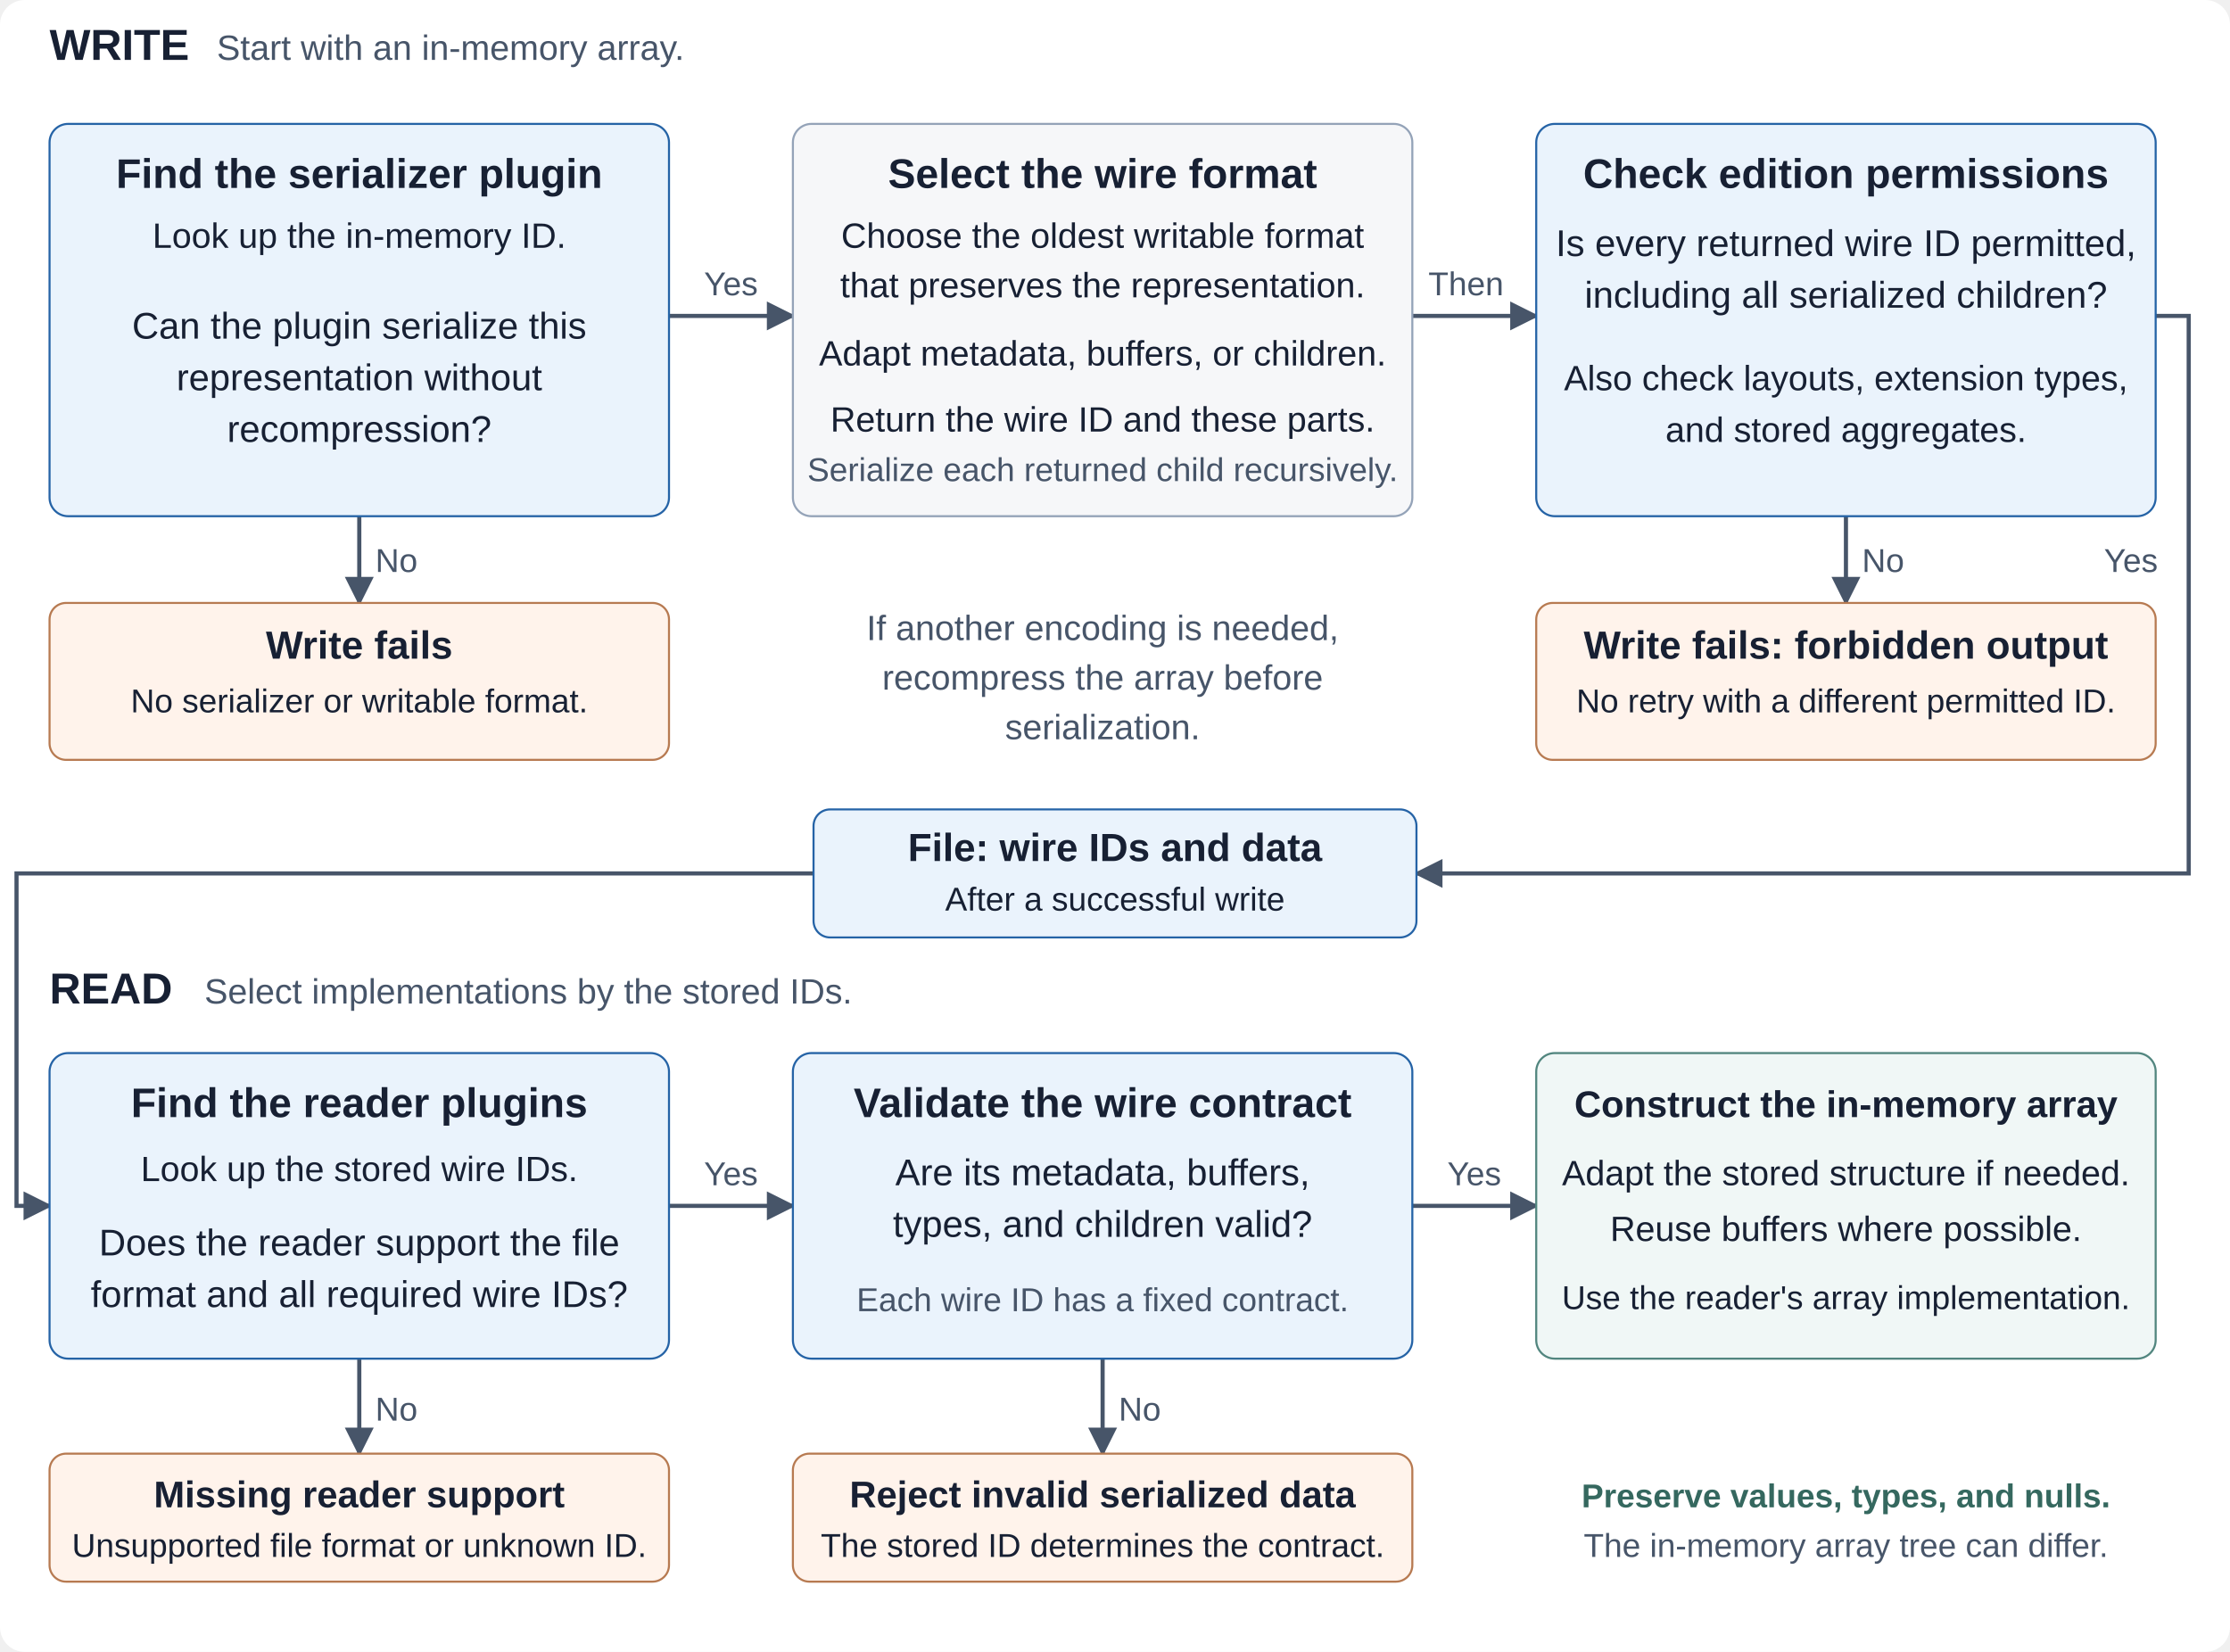
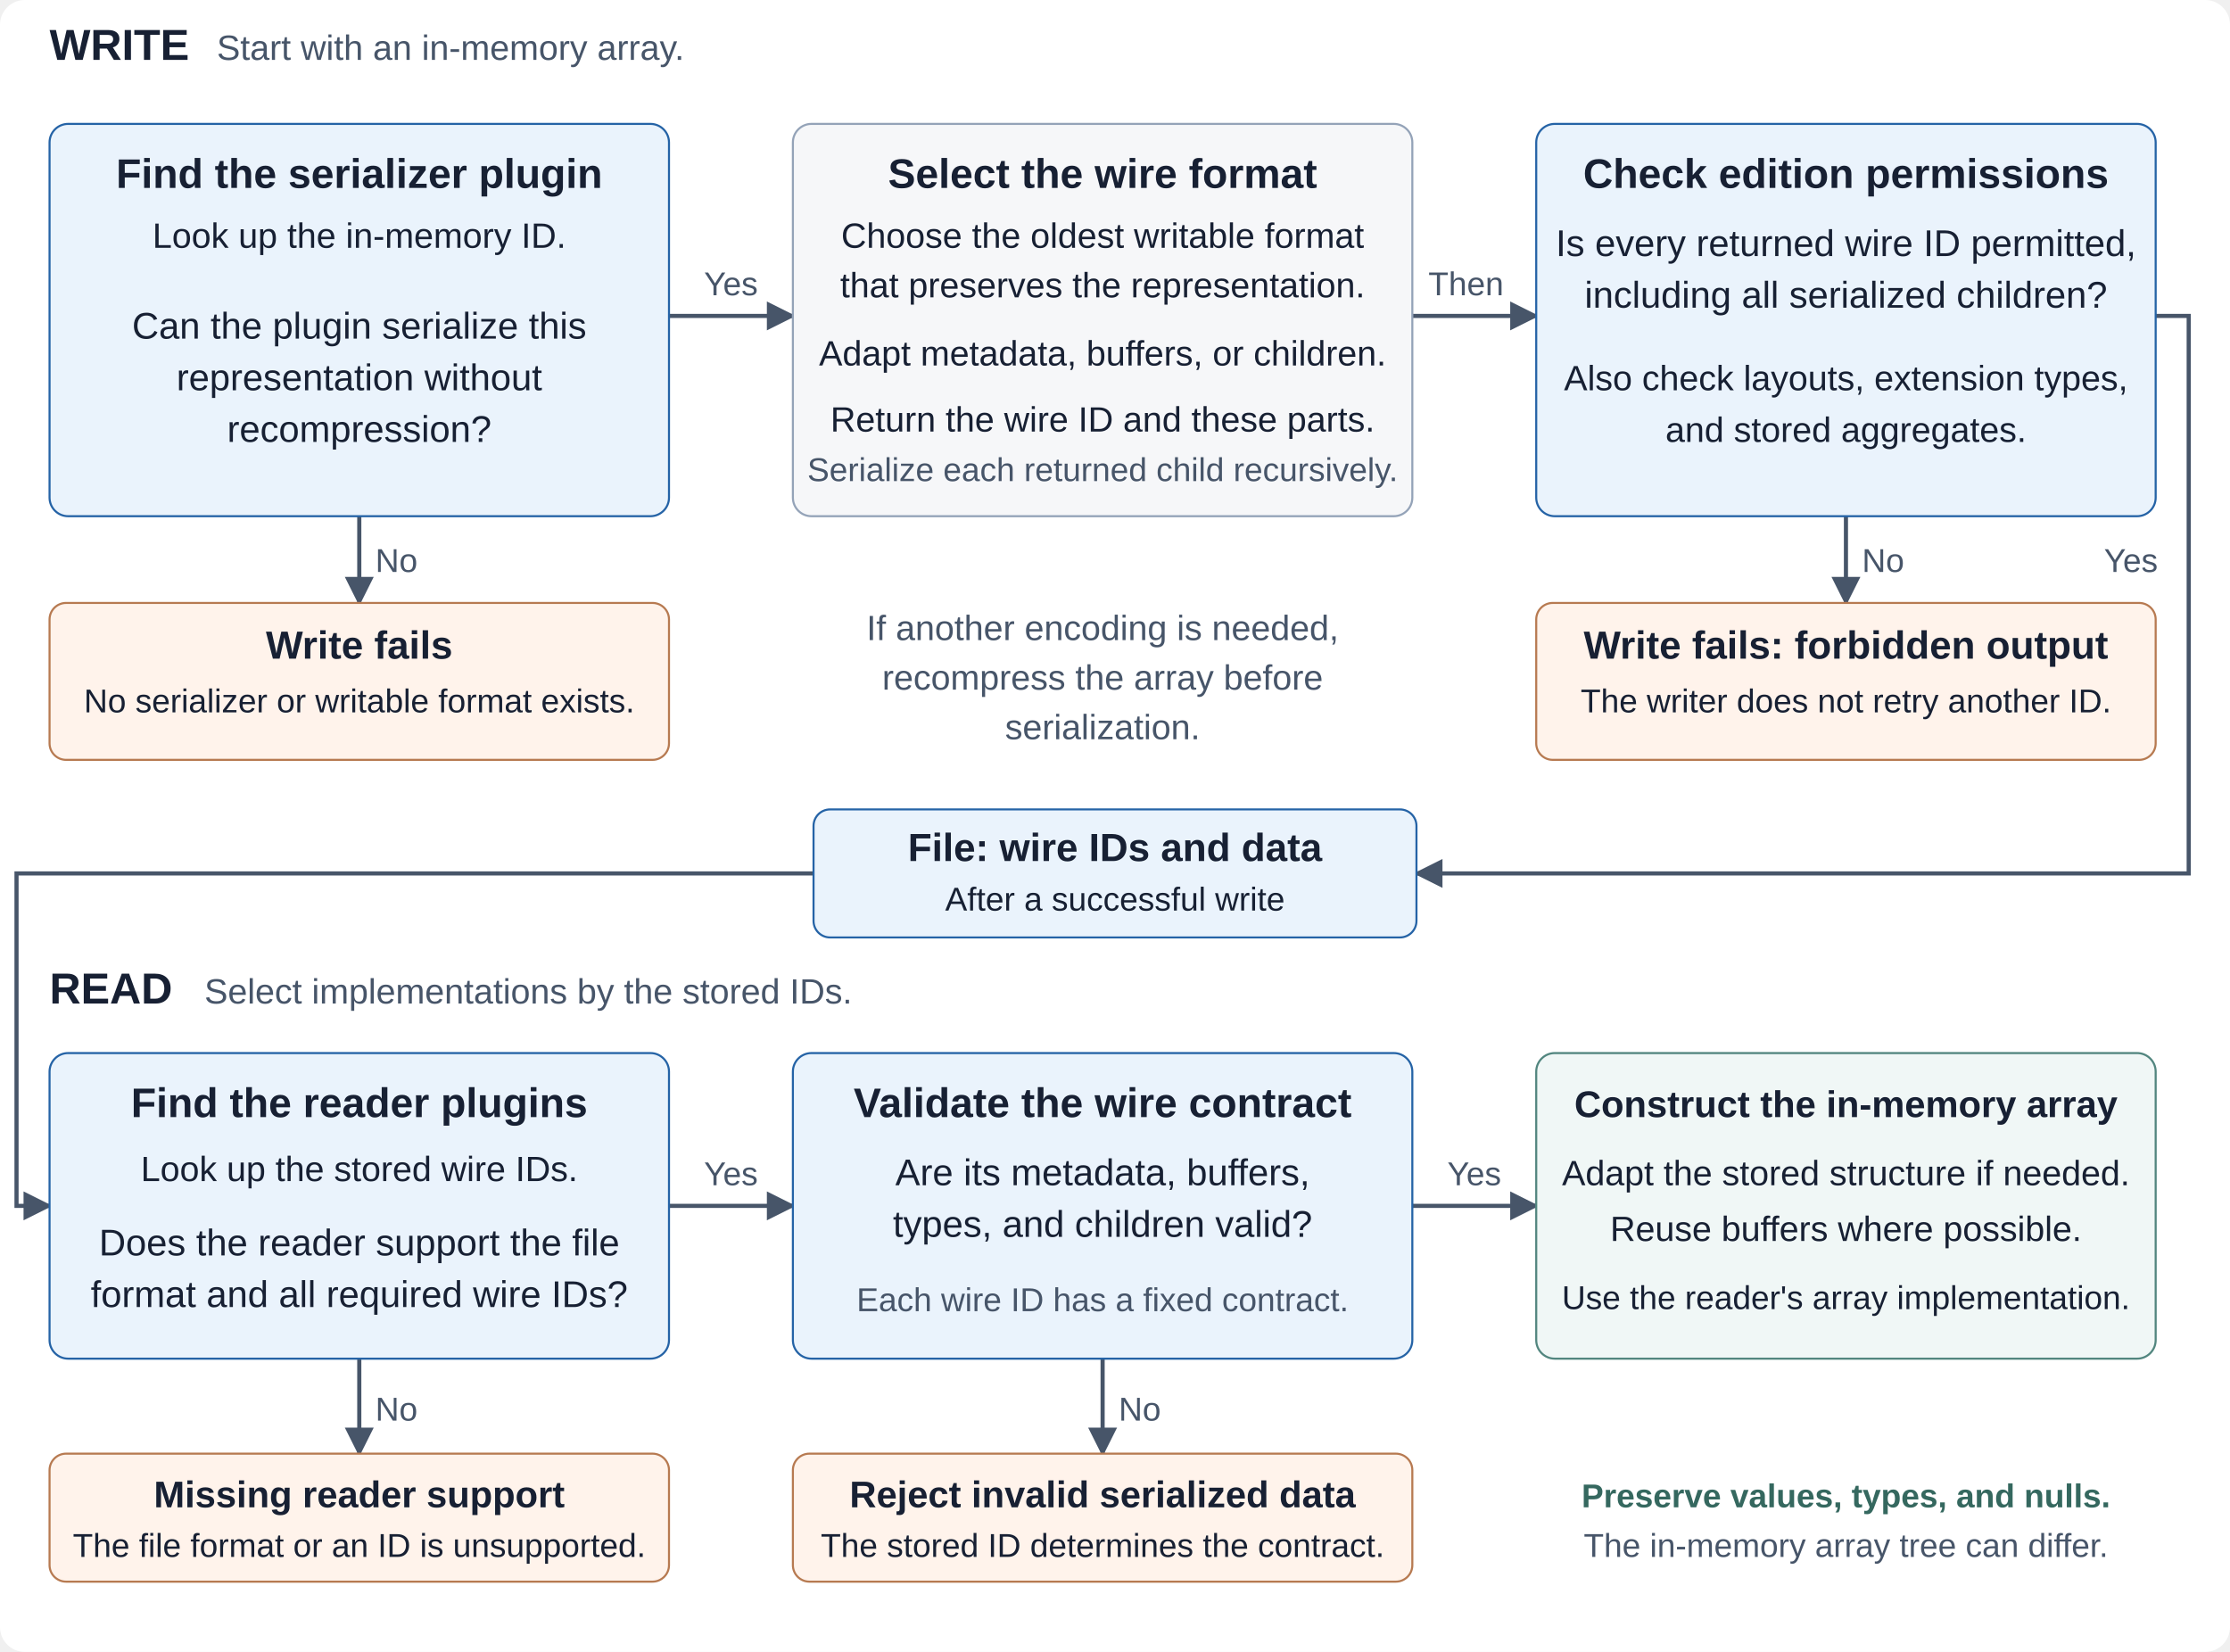
<svg xmlns="http://www.w3.org/2000/svg" width="1080" height="800" viewBox="0 0 1080 800" role="img" aria-labelledby="title description">
  <defs>
    <marker id="arrow" viewBox="0 0 10 10" refX="9" refY="5" markerWidth="7" markerHeight="7" orient="auto-start-reverse">
      <path d="M 0 0 L 10 5 L 0 10 Z" fill="#475569" />
    </marker>
  </defs>
  <rect width="1080" height="800" rx="12" fill="#ffffff" />
  <g font-family="Arial, Helvetica, sans-serif" fill="#172033" text-anchor="middle">
    <text x="24" y="29" font-size="21" font-weight="bold" text-anchor="start">WRITE</text>
    <text x="105" y="29" font-size="17" fill="#475569" text-anchor="start">Start with an in-memory array.</text>
    <g fill="none" stroke="#475569" stroke-width="2" marker-end="url(#arrow)">
      <path d="M 324 153 H 384" />
      <path d="M 684 153 H 744" />
      <path d="M 174 250 V 292" />
      <path d="M 894 250 V 292" />
      <path d="M 1044 153 H 1060 V 423 H 686" />
      <path d="M 394 423 H 8 V 584 H 24" />
      <path d="M 324 584 H 384" />
      <path d="M 684 584 H 744" />
      <path d="M 174 658 V 704" />
      <path d="M 534 658 V 704" />
    </g>
    <g font-size="16" fill="#475569">
      <text x="354" y="143">Yes</text>
      <text x="710" y="143">Then</text>
      <text x="192" y="277">No</text>
      <text x="912" y="277">No</text>
      <text x="1032" y="277">Yes</text>
      <text x="354" y="574">Yes</text>
      <text x="714" y="574">Yes</text>
      <text x="192" y="688">No</text>
      <text x="552" y="688">No</text>
    </g>
    <rect x="24" y="60" width="300" height="190" rx="9" fill="#eaf3fc" stroke="#2563a6" />
    <text x="174" y="91" font-size="20" font-weight="bold">Find the serializer plugin</text>
    <text x="174" y="120" font-size="17">Look up the in-memory ID.</text>
    <text x="174" y="164" font-size="18">Can the plugin serialize this</text>
    <text x="174" y="189" font-size="18">representation without</text>
    <text x="174" y="214" font-size="18">recompression?</text>
    <rect x="384" y="60" width="300" height="190" rx="9" fill="#f6f7f9" stroke="#94a3b8" />
    <text x="534" y="91" font-size="20" font-weight="bold">Select the wire format</text>
    <text x="534" y="120" font-size="17">Choose the oldest writable format</text>
    <text x="534" y="144" font-size="17">that preserves the representation.</text>
    <text x="534" y="177" font-size="17">Adapt metadata, buffers, or children.</text>
    <text x="534" y="209" font-size="17">Return the wire ID and these parts.</text>
    <text x="534" y="233" font-size="16" fill="#475569">Serialize each returned child recursively.</text>
    <rect x="744" y="60" width="300" height="190" rx="9" fill="#eaf3fc" stroke="#2563a6" />
    <text x="894" y="91" font-size="20" font-weight="bold">Check edition permissions</text>
    <text x="894" y="124" font-size="18">Is every returned wire ID permitted,</text>
    <text x="894" y="149" font-size="18">including all serialized children?</text>
    <text x="894" y="189" font-size="17">Also check layouts, extension types,</text>
    <text x="894" y="214" font-size="17">and stored aggregates.</text>
    <rect x="24" y="292" width="300" height="76" rx="8" fill="#fff3eb" stroke="#b77a51" />
    <text x="174" y="319" font-size="19" font-weight="bold">Write fails</text>
-     <text x="174" y="345" font-size="16">No serializer or writable format.</text>
+     <text x="174" y="345" font-size="16">No serializer or writable format exists.</text>
    <text x="534" y="310" font-size="17" fill="#475569">If another encoding is needed,</text>
    <text x="534" y="334" font-size="17" fill="#475569">recompress the array before</text>
    <text x="534" y="358" font-size="17" fill="#475569">serialization.</text>
    <rect x="744" y="292" width="300" height="76" rx="8" fill="#fff3eb" stroke="#b77a51" />
    <text x="894" y="319" font-size="19" font-weight="bold">Write fails: forbidden output</text>
-     <text x="894" y="345" font-size="16">No retry with a different permitted ID.</text>
+     <text x="894" y="345" font-size="16">The writer does not retry another ID.</text>
    <rect x="394" y="392" width="292" height="62" rx="8" fill="#eaf3fc" stroke="#2563a6" />
    <text x="540" y="417" font-size="19" font-weight="bold">File: wire IDs and data</text>
    <text x="540" y="441" font-size="16">After a successful write</text>
    <text x="24" y="486" font-size="21" font-weight="bold" text-anchor="start">READ</text>
    <text x="99" y="486" font-size="17" fill="#475569" text-anchor="start">Select implementations by the stored IDs.</text>
    <rect x="24" y="510" width="300" height="148" rx="9" fill="#eaf3fc" stroke="#2563a6" />
    <text x="174" y="541" font-size="20" font-weight="bold">Find the reader plugins</text>
    <text x="174" y="572" font-size="17">Look up the stored wire IDs.</text>
    <text x="174" y="608" font-size="18">Does the reader support the file</text>
    <text x="174" y="633" font-size="18">format and all required wire IDs?</text>
    <rect x="384" y="510" width="300" height="148" rx="9" fill="#eaf3fc" stroke="#2563a6" />
    <text x="534" y="541" font-size="20" font-weight="bold">Validate the wire contract</text>
    <text x="534" y="574" font-size="18">Are its metadata, buffers,</text>
    <text x="534" y="599" font-size="18">types, and children valid?</text>
    <text x="534" y="635" font-size="16" fill="#475569">Each wire ID has a fixed contract.</text>
    <rect x="744" y="510" width="300" height="148" rx="9" fill="#f0f7f6" stroke="#52867f" />
    <text x="894" y="541" font-size="18" font-weight="bold">Construct the in-memory array</text>
    <text x="894" y="574" font-size="17">Adapt the stored structure if needed.</text>
    <text x="894" y="601" font-size="17">Reuse buffers where possible.</text>
    <text x="894" y="634" font-size="16">Use the reader's array implementation.</text>
    <rect x="24" y="704" width="300" height="62" rx="8" fill="#fff3eb" stroke="#b77a51" />
    <text x="174" y="730" font-size="18" font-weight="bold">Missing reader support</text>
-     <text x="174" y="754" font-size="16">Unsupported file format or unknown ID.</text>
+     <text x="174" y="754" font-size="16">The file format or an ID is unsupported.</text>
    <rect x="384" y="704" width="300" height="62" rx="8" fill="#fff3eb" stroke="#b77a51" />
    <text x="534" y="730" font-size="18" font-weight="bold">Reject invalid serialized data</text>
    <text x="534" y="754" font-size="16">The stored ID determines the contract.</text>
    <text x="894" y="730" font-size="16" font-weight="bold" fill="#35685f">Preserve values, types, and nulls.</text>
    <text x="894" y="754" font-size="16" fill="#475569">The in-memory array tree can differ.</text>
  </g>
</svg>
